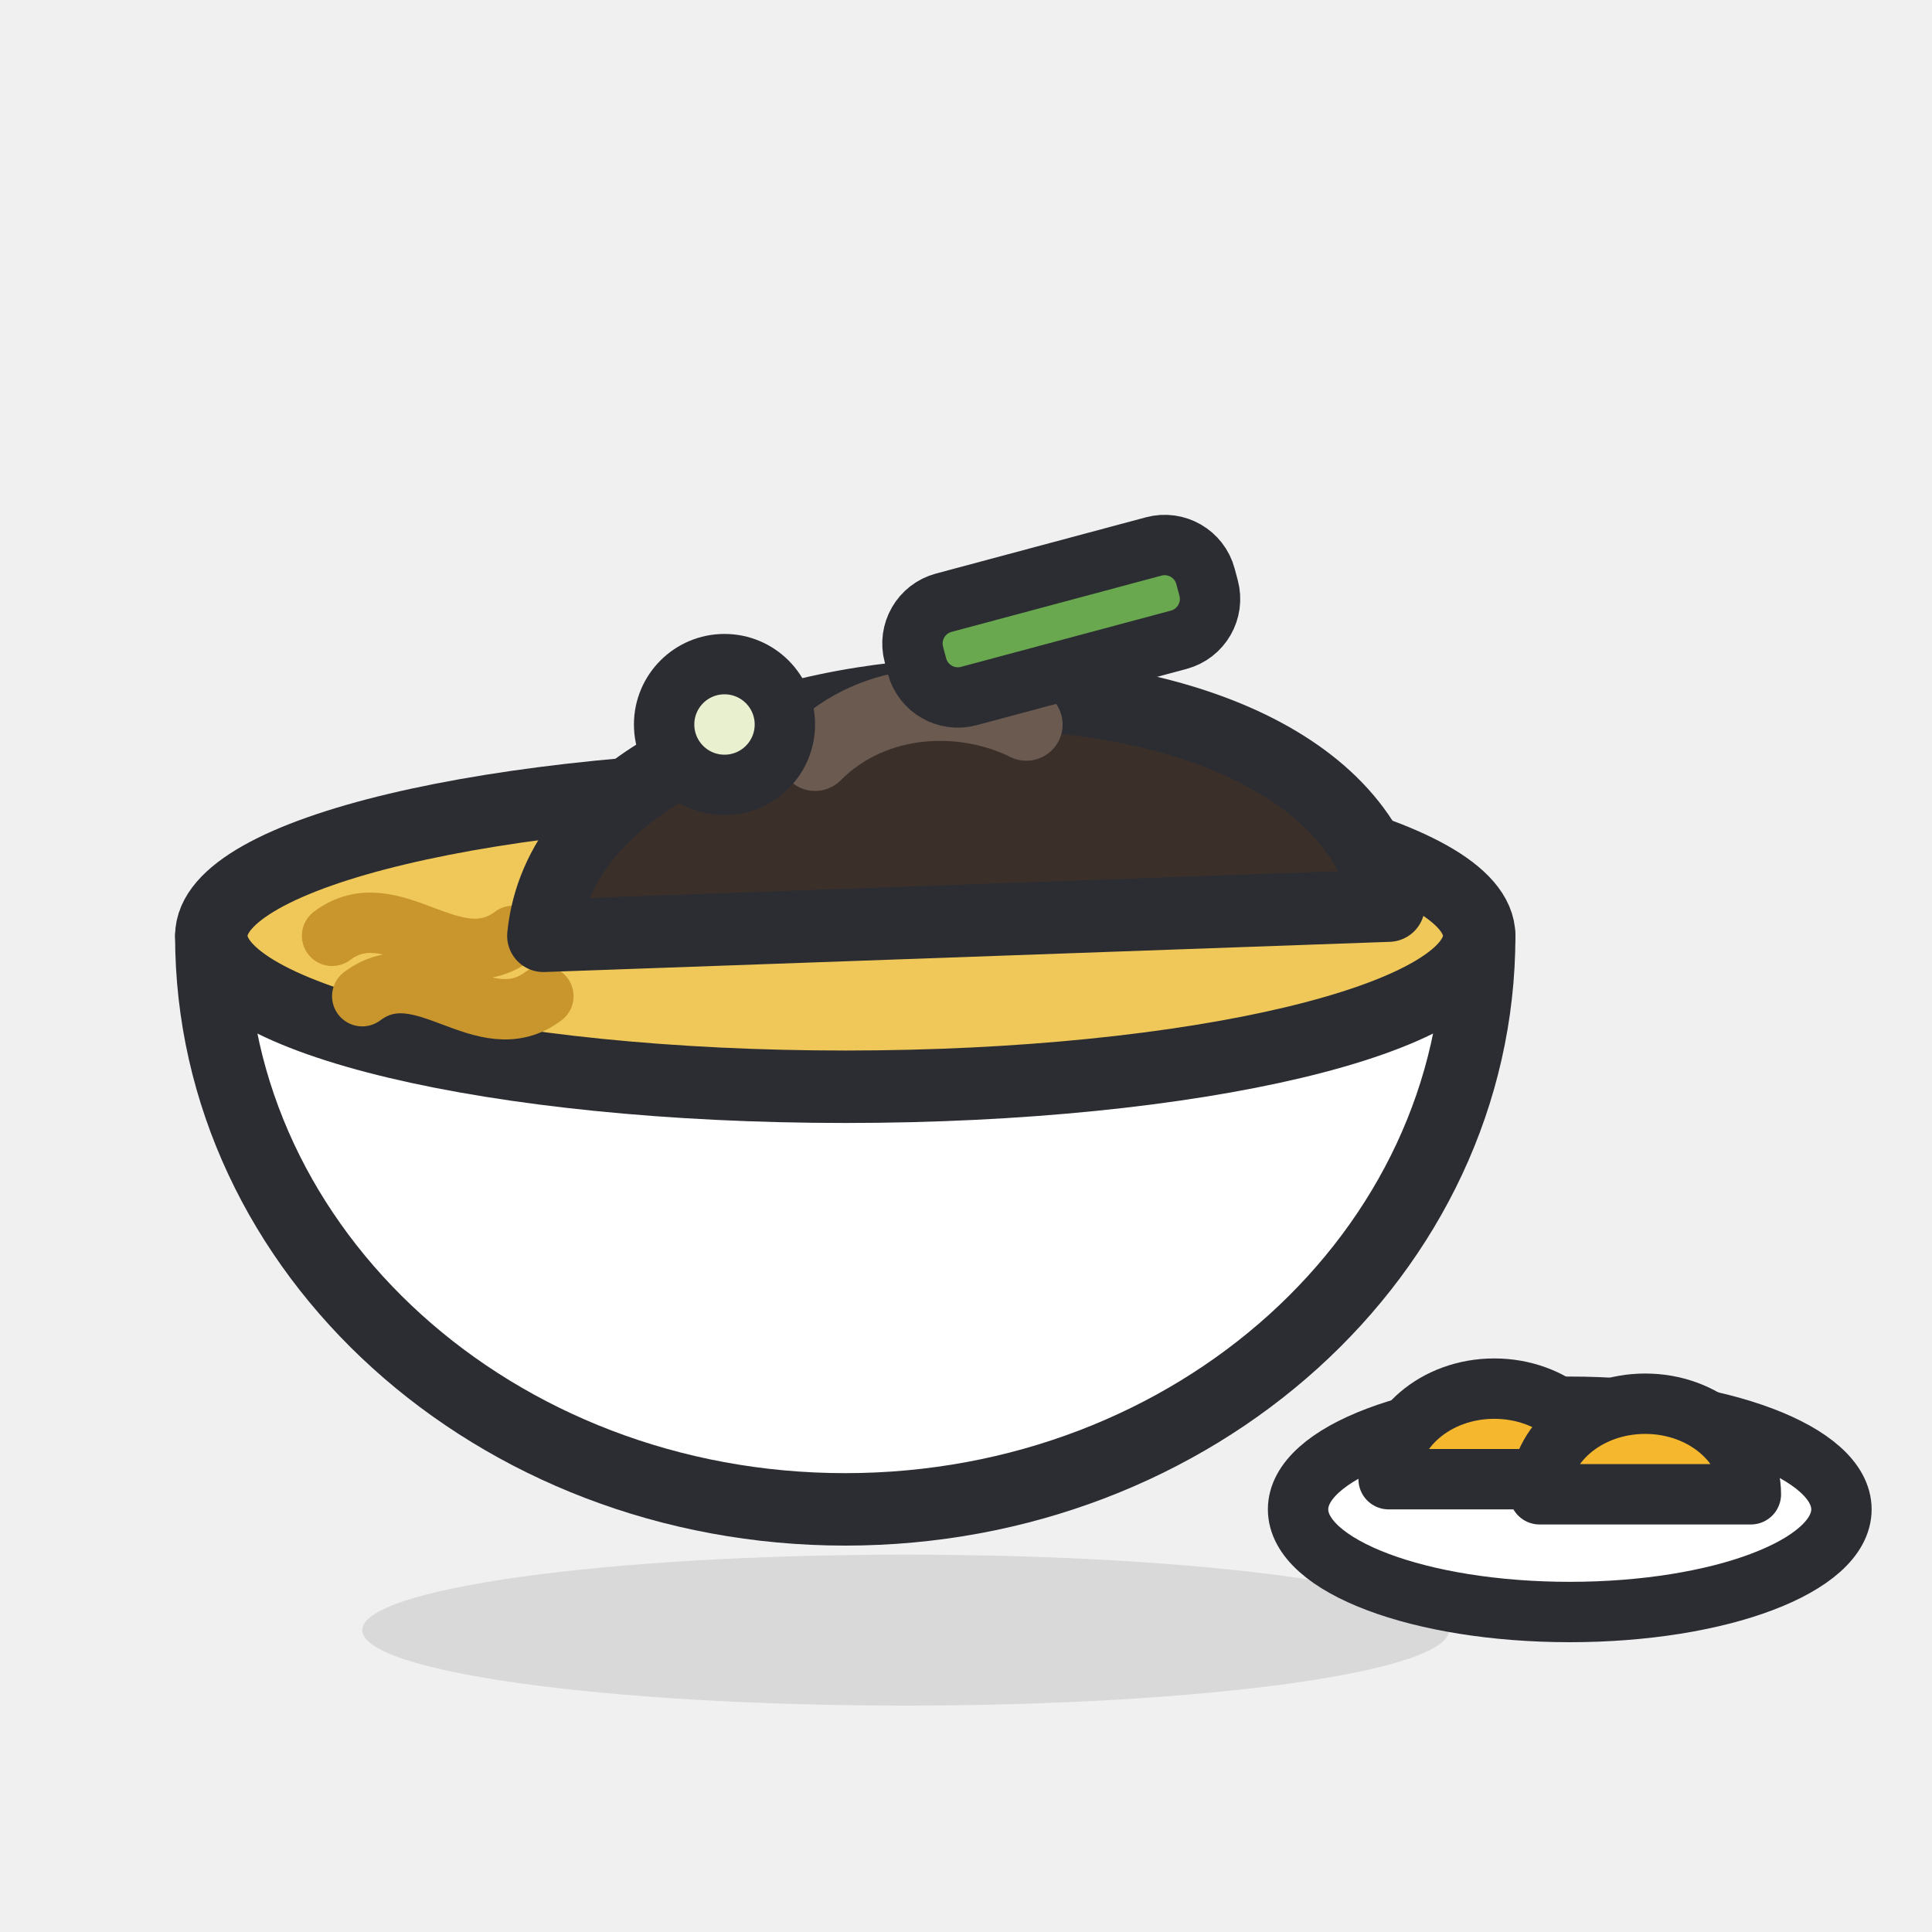
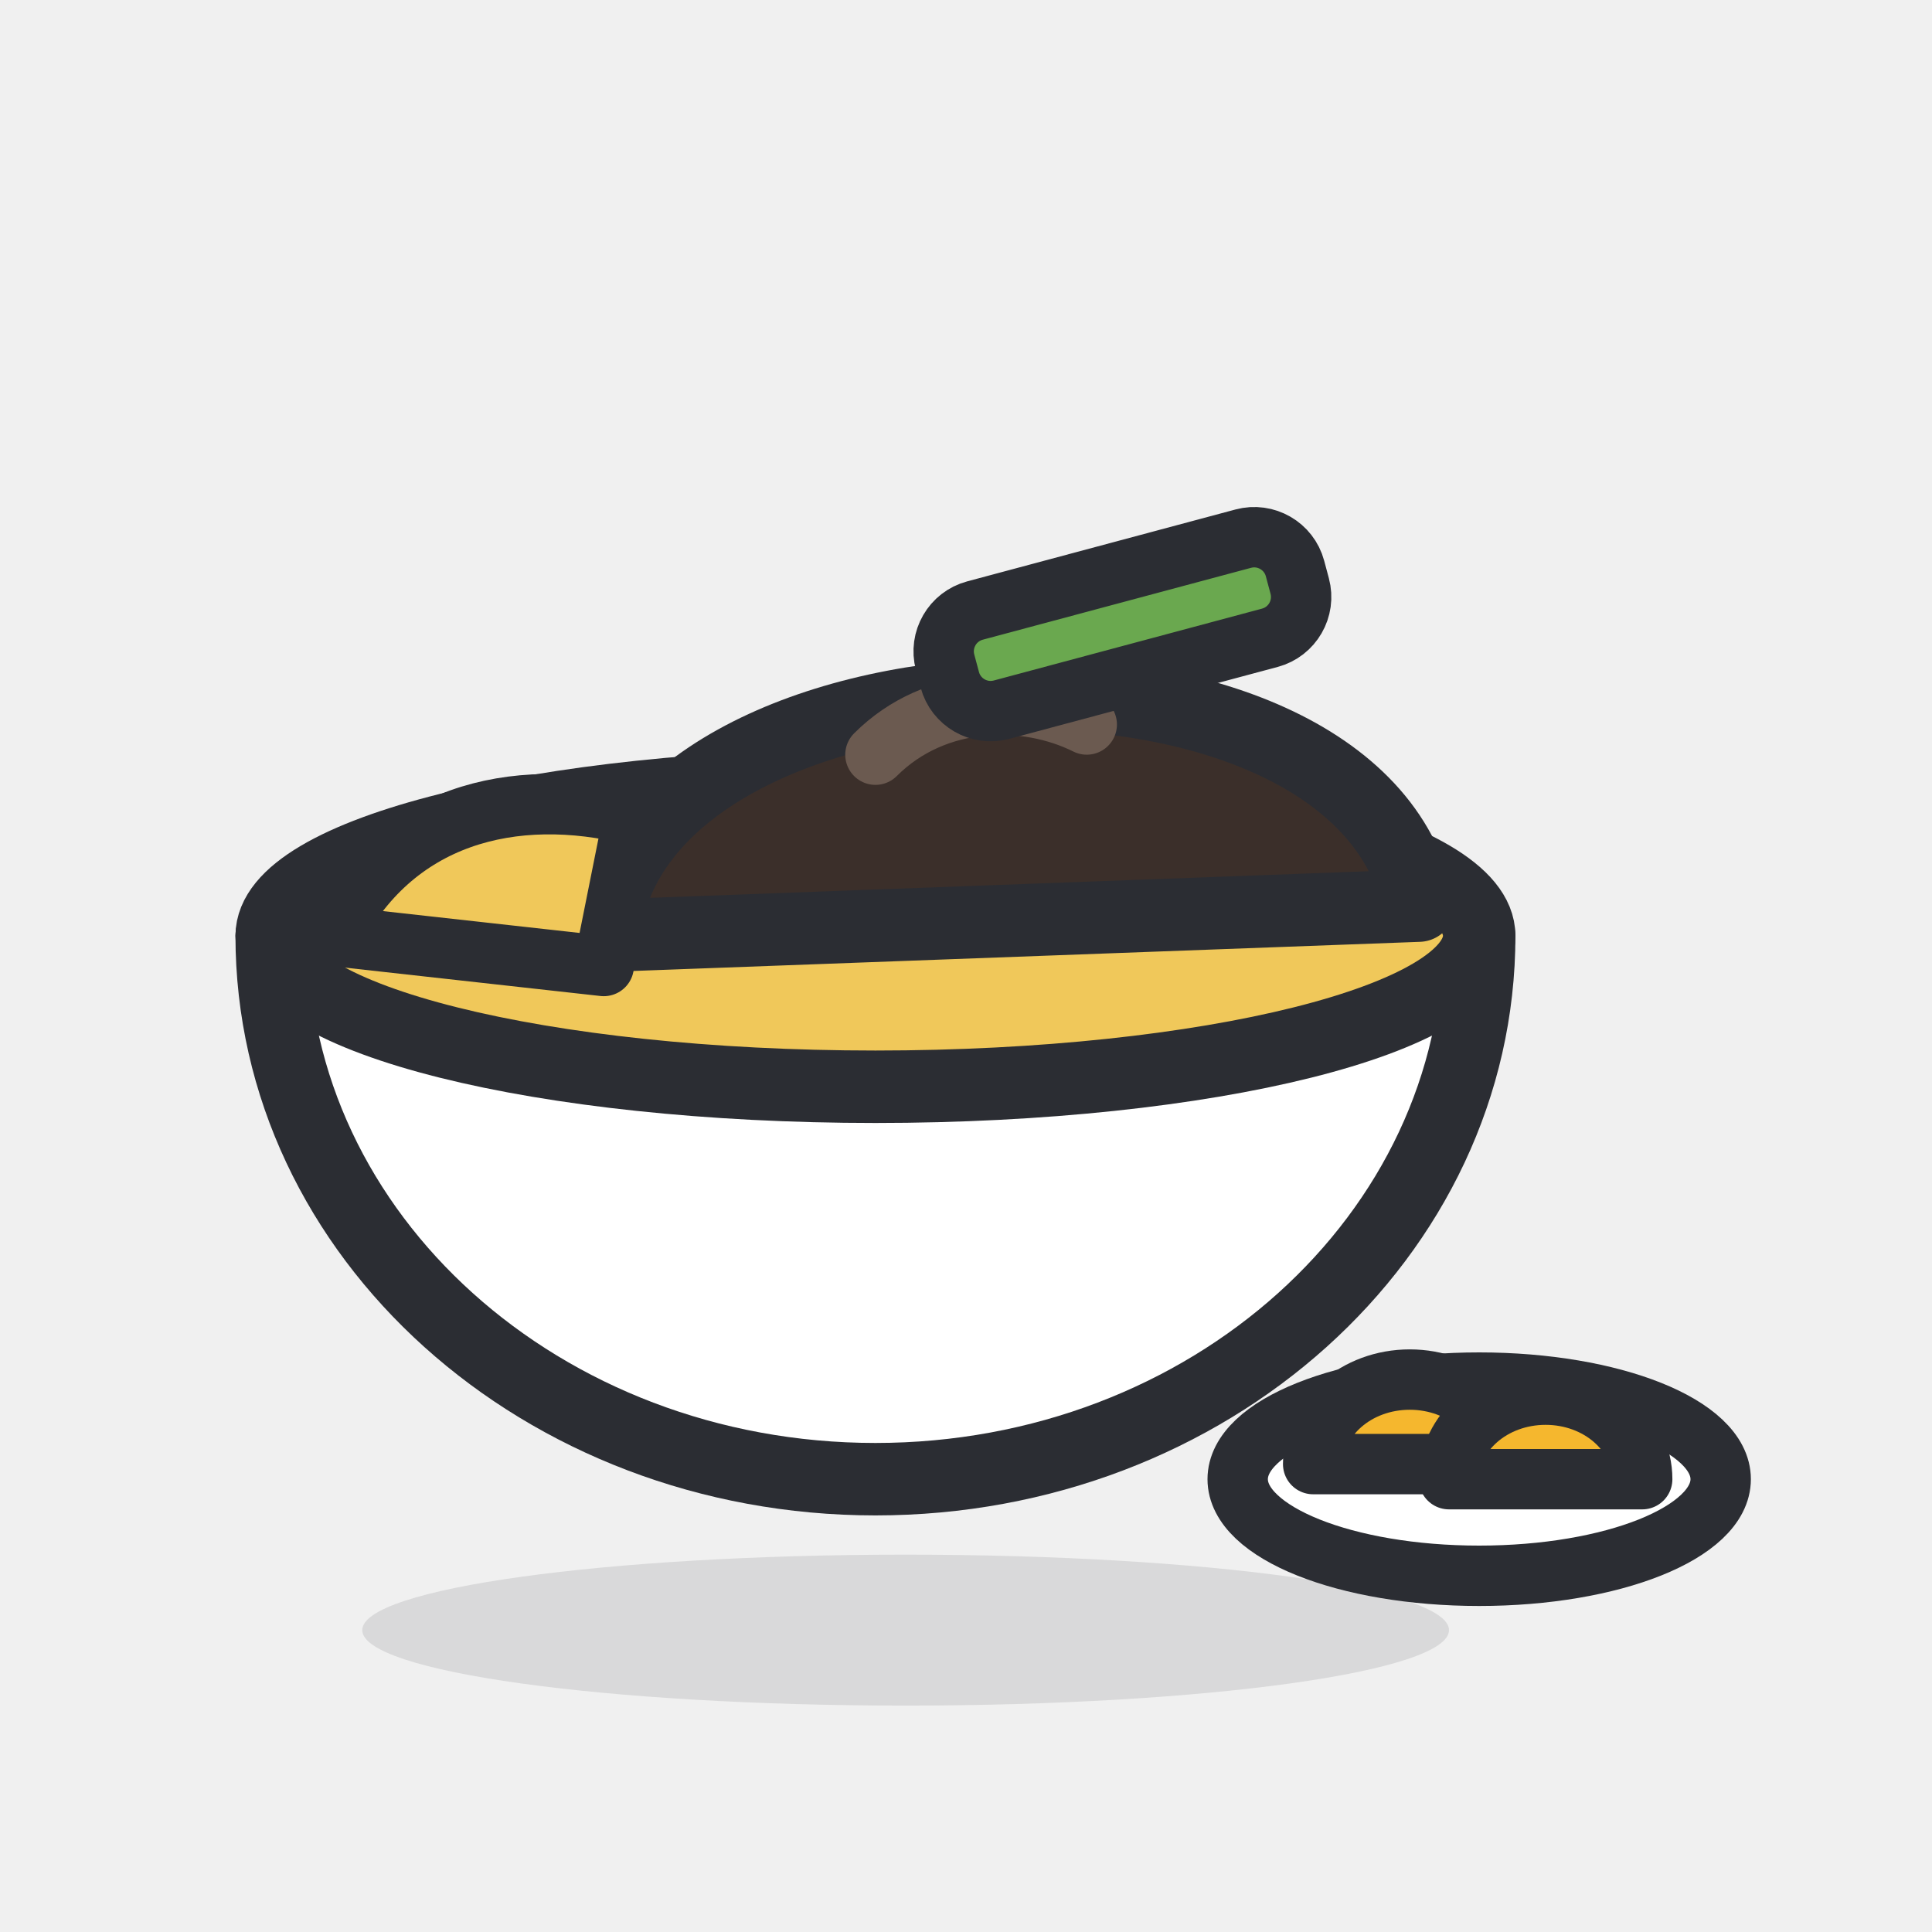
<svg xmlns="http://www.w3.org/2000/svg" viewBox="0 0 64 64">
  <ellipse cx="30" cy="54" rx="18" ry="2.5" fill="#2b2d33" opacity=".12" />
  <g fill="#ffffff" stroke="#2b2d33" stroke-width="2.4" stroke-linejoin="round" stroke-linecap="round">
-     <path d="M7.0 31h42a21.0 19 0 0 1-42 0z" />
+     <path d="M9.0 31h40a20.0 18 0 0 1-40 0z" />
  </g>
  <g fill="#f0c85a" stroke="#2b2d33" stroke-width="2.4" stroke-linejoin="round" stroke-linecap="round">
-     <ellipse cx="28" cy="31" rx="21" ry="5" />
-   </g>
-   <g fill="none" stroke="#c9962e" stroke-width="2" stroke-linecap="round" stroke-linejoin="round">
-     <path d="M11 31c2-1.5 4 1.5 6 0M12 33c2-1.5 4 1.5 6 0" />
+     <ellipse cx="29" cy="31" rx="20" ry="5" />
  </g>
  <g fill="#3b2f2a" stroke="#2b2d33" stroke-width="2.4" stroke-linejoin="round" stroke-linecap="round">
-     <path d="M18 31c1-10 26-11 28-1z" />
+     <path d="M20 31c1-10 25-11 27-1z" />
  </g>
-   <g fill="none" stroke="#6b5a50" stroke-width="2.4" stroke-linecap="round" stroke-linejoin="round">
-     <path d="M27 25c2-2 5-2 7-1" />
+   <g fill="#f0c85a" stroke="#2b2d33" stroke-width="2.0" stroke-linejoin="round" stroke-linecap="round">
+     <path d="M11 31c2-4 6-5 10-4l-1 5z" />
+   </g>
+   <g fill="none" stroke="#6b5a50" stroke-width="2.0" stroke-linecap="round" stroke-linejoin="round">
+     <path d="M29 25c2-2 5-2 7-1" />
  </g>
  <g fill="#6aa84f" stroke="#2b2d33" stroke-width="2.0" stroke-linejoin="round" stroke-linecap="round">
-     <rect x="30" y="19" width="10" height="3.2" rx="1.4" transform="rotate(-15 35 20)" />
-   </g>
-   <g fill="#e8f0d0" stroke="#2b2d33" stroke-width="2.0" stroke-linejoin="round" stroke-linecap="round">
-     <circle cx="24" cy="24" r="2" />
+     <rect x="31" y="19" width="12" height="3.4" rx="1.4" transform="rotate(-15 37 20)" />
  </g>
  <g fill="#ffffff" stroke="#2b2d33" stroke-width="2.0" stroke-linejoin="round" stroke-linecap="round">
-     <ellipse cx="52" cy="50" rx="9" ry="3.4" />
+     <ellipse cx="49" cy="49" rx="8" ry="3.2" />
  </g>
  <g fill="#f5b72e" stroke="#2b2d33" stroke-width="2.0" stroke-linejoin="round" stroke-linecap="round">
-     <path d="M46 49a3.5 3 0 0 1 7 0z" />
-     <path d="M51 49.5a3.5 3 0 0 1 7 0z" />
+     <path d="M43.5 48.5a3.2 2.8 0 0 1 6.4 0z" />
+     <path d="M48 49a3.2 2.8 0 0 1 6.4 0z" />
  </g>
</svg>
